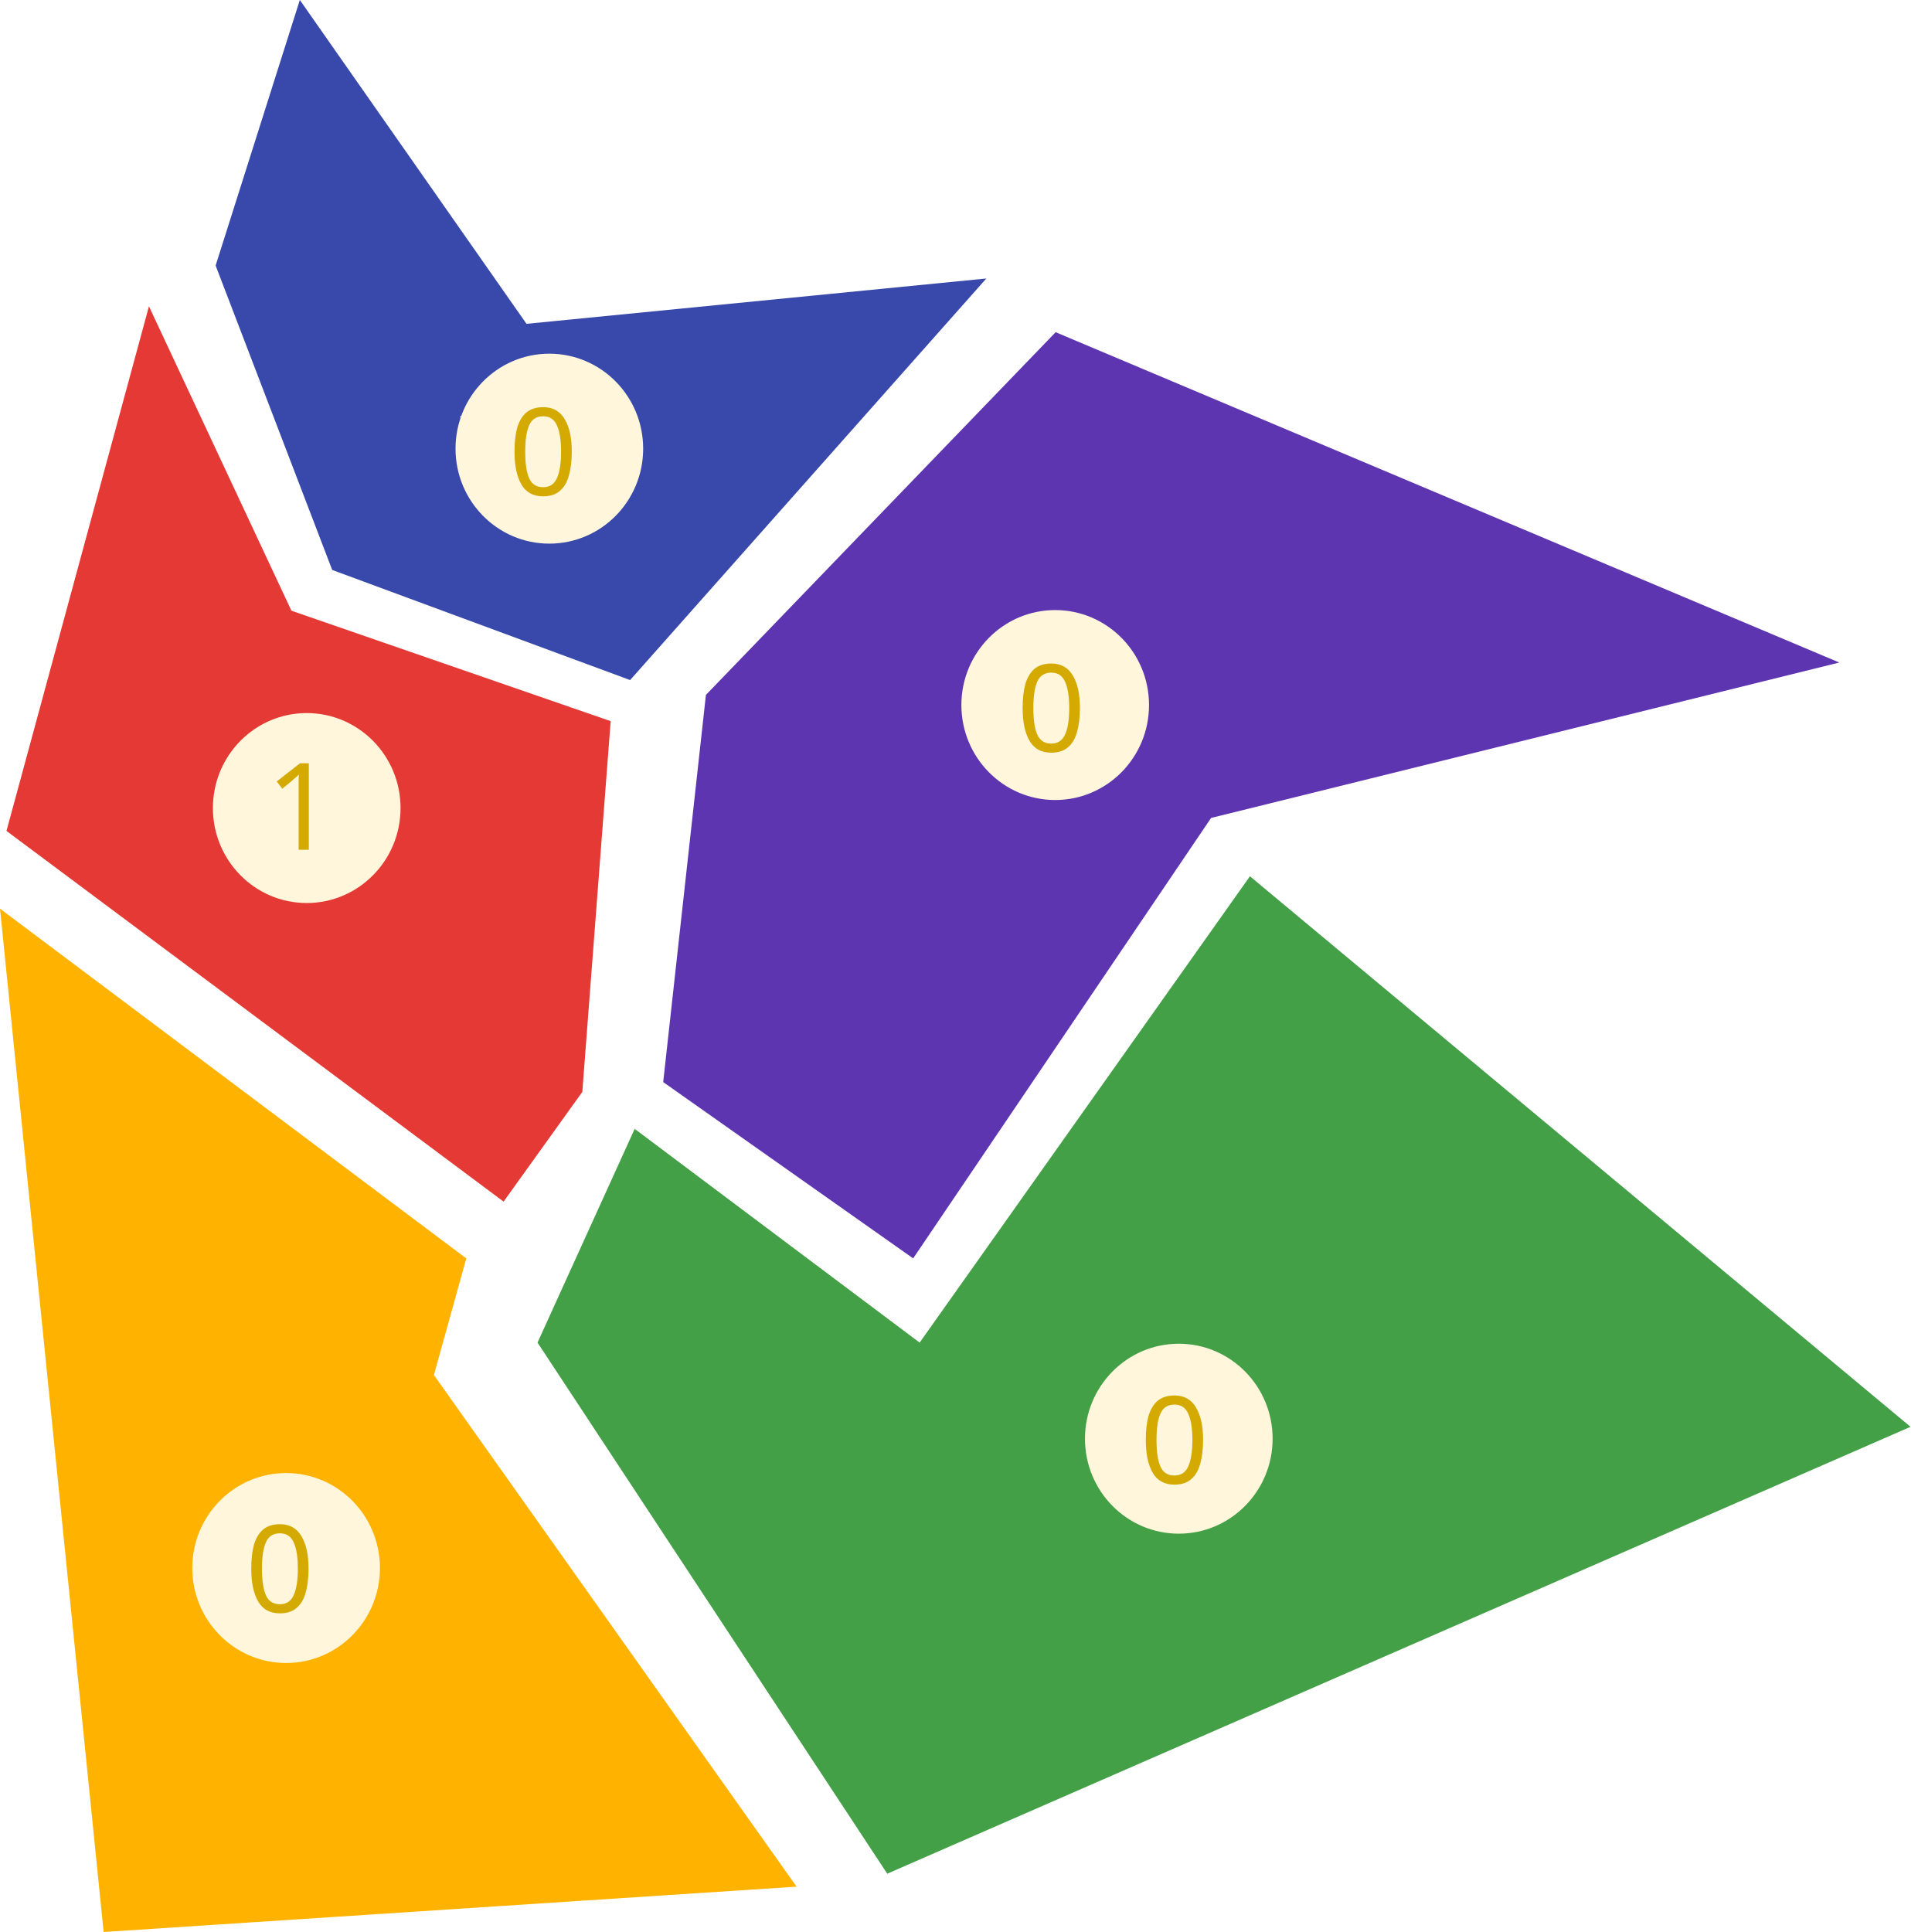
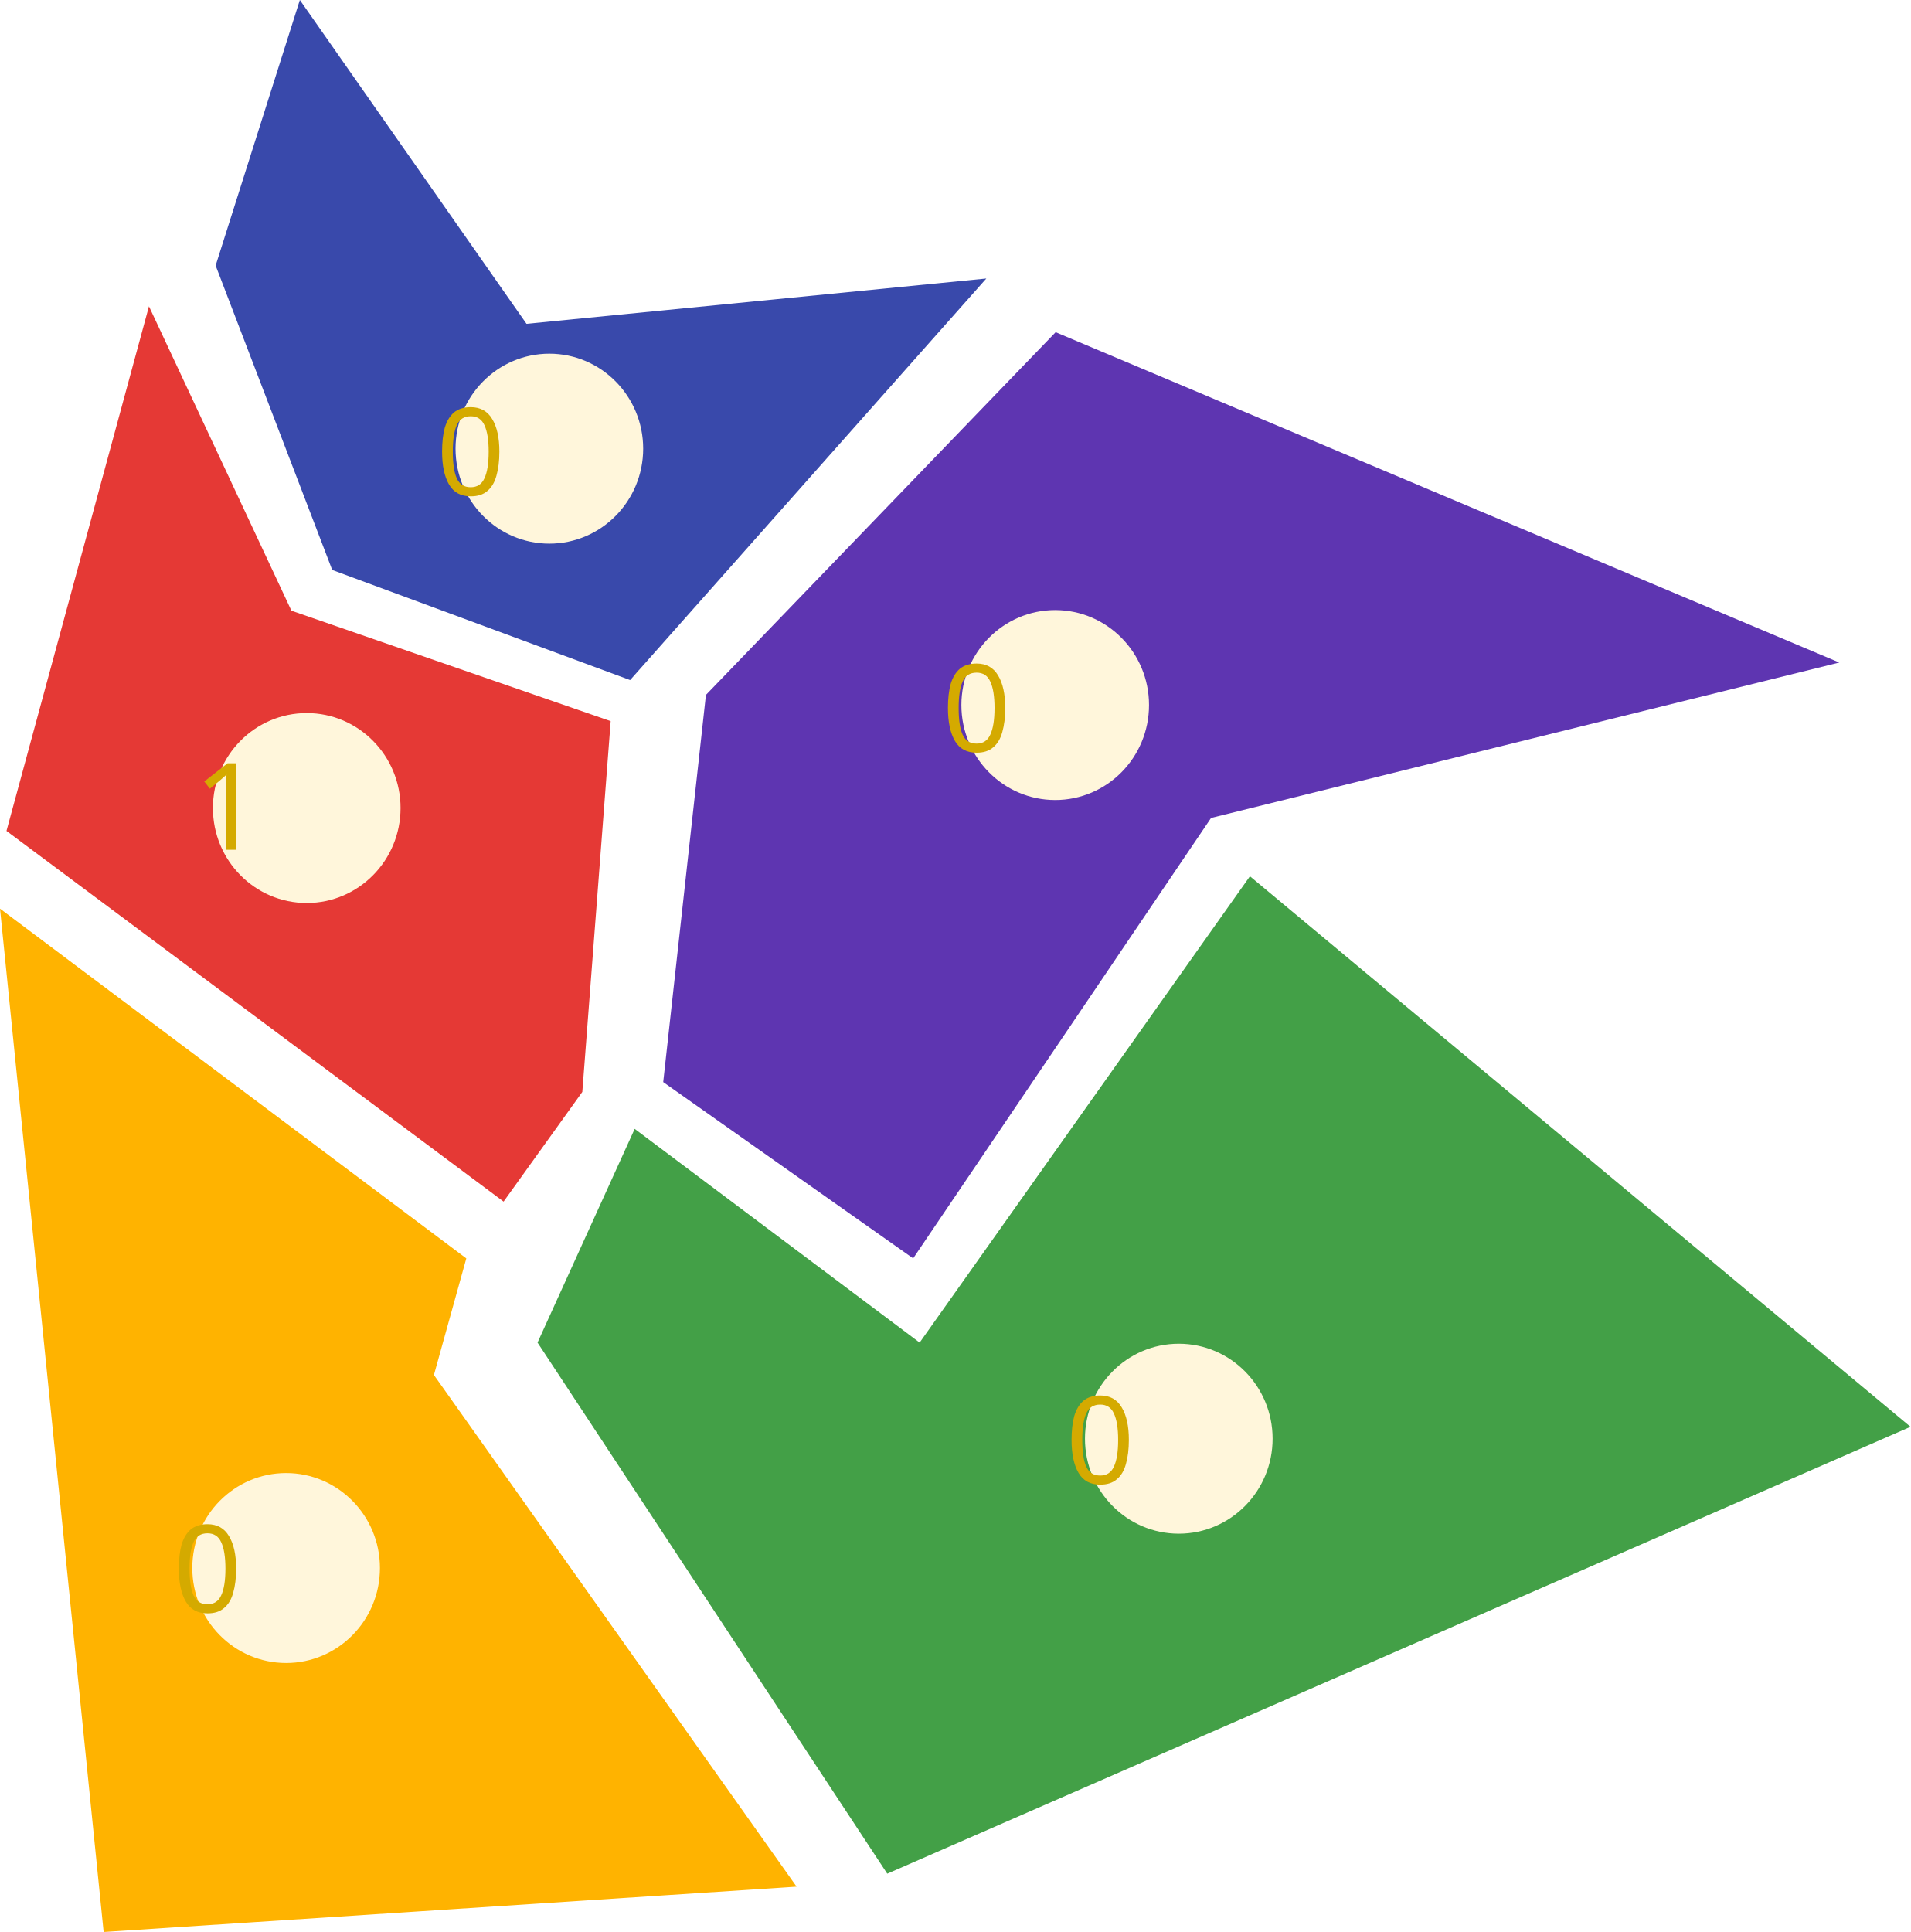
<svg xmlns="http://www.w3.org/2000/svg" id="svg8" version="1.1" viewBox="0 0 111.503 112.748" height="112.748mm" width="111.503mm">
  <defs id="defs2" />
  <g id="g179">
    <g id="layer1" transform="translate(-3.023811,-1.624414)">
      <path style="display:inline;fill:#43a047;fill-opacity:1;" d="m 75.973,52.762 -19.277,27.214 -16.631,-12.473 -5.67,12.473 20.411,30.994 59.72,-26.08 z" id="path4544" />
    </g>
    <ellipse ry="5.382" rx="5.315" cy="83.96" cx="68.797" id="path80" style="fill:#fff6db;fill-opacity:1;stroke:#fff6db;stroke-width:0.321;stroke-opacity:1"> </ellipse>
-     <text id="text117" y="86.564" x="66.526" style="font-style:normal;font-weight:normal;font-size:7.056px;line-height:1.25;font-family:sans-serif;letter-spacing:0px;word-spacing:0px;fill:#d4aa00;fill-opacity:1;stroke:none;stroke-width:0.265" xml:space="preserve">
-       <tspan style="fill:#d4aa00;stroke-width:0.265" y="86.564" x="66.526" id="tspan115-1">0</tspan>
+     <text id="text117" y="86.564" x="66.526" text-anchor="middle" style="font-style:normal;font-weight:normal;font-size:7.056px;line-height:1.25;font-family:sans-serif;letter-spacing:0px;word-spacing:0px;fill:#d4aa00;fill-opacity:1;stroke:none;stroke-width:0.265" xml:space="preserve">
+       <tspan style="fill:#d4aa00;stroke-width:0.265" y="86.564" x="68.797" id="tspan115-1">0</tspan>
    </text>
  </g>
  <g id="g172">
    <g id="layer2" transform="translate(-3.023811,-1.624414)">
      <path style="display:inline;fill:#ffb300;fill-opacity:1;" d="m 3.024,54.652 27.214,20.411 -1.89,6.804 21.167,29.86 -40.443,2.646 z" id="path4546" />
    </g>
    <ellipse ry="5.382" rx="5.315" cy="91.507" cx="16.698" id="path80-7" style="fill:#fff6db;fill-opacity:1;stroke:#fff6db;stroke-width:0.321;stroke-opacity:1"> </ellipse>
-     <text id="text117-6" y="94.076" x="14.322" style="font-style:normal;font-weight:normal;font-size:7.056px;line-height:1.25;font-family:sans-serif;letter-spacing:0px;word-spacing:0px;fill:#d4aa00;fill-opacity:1;stroke:none;stroke-width:0.265" xml:space="preserve">
-       <tspan style="fill:#d4aa00;stroke-width:0.265" y="94.076" x="14.322" id="tspan115-2">0</tspan>
+     <text id="text117-6" y="94.076" x="14.322" text-anchor="middle" style="font-style:normal;font-weight:normal;font-size:7.056px;line-height:1.25;font-family:sans-serif;letter-spacing:0px;word-spacing:0px;fill:#d4aa00;fill-opacity:1;stroke:none;stroke-width:0.265" xml:space="preserve">
+       <tspan style="fill:#d4aa00;stroke-width:0.265" y="94.076" x="16.698" id="tspan115-2">0</tspan>
    </text>
  </g>
  <g id="g193">
    <g id="layer3" transform="translate(-3.023811,-1.624414)">
      <path style="display:inline;fill:#e53935;fill-opacity:1;" d="m 11.717,19.5 -8.315,30.616 29.012,21.632 4.595,-6.402 1.655,-21.637 -18.632,-6.445 z" id="path4522" />
    </g>
    <ellipse ry="5.382" rx="5.315" cy="47.156" cx="17.901" id="path80-6" style="fill:#fff6db;fill-opacity:1;stroke:#fff6db;stroke-width:0.321;stroke-opacity:1"> </ellipse>
-     <text id="text117-9" y="49.591" x="15.524" style="font-style:normal;font-weight:normal;font-size:7.056px;line-height:1.25;font-family:sans-serif;letter-spacing:0px;word-spacing:0px;fill:#d4aa00;fill-opacity:1;stroke:none;stroke-width:0.265" xml:space="preserve">
-       <tspan style="fill:#d4aa00;stroke-width:0.265" y="49.591" x="15.524" id="tspan115-3">1</tspan>
+     <text id="text117-9" y="49.591" x="15.524" text-anchor="middle" style="font-style:normal;font-weight:normal;font-size:7.056px;line-height:1.25;font-family:sans-serif;letter-spacing:0px;word-spacing:0px;fill:#d4aa00;fill-opacity:1;stroke:none;stroke-width:0.265" xml:space="preserve">
+       <tspan style="fill:#d4aa00;stroke-width:0.265" y="49.591" x="17.901" id="tspan115-3">1</tspan>
    </text>
  </g>
  <g id="g186">
    <g id="layer4" transform="translate(-3.023811,-1.624414)">
      <path style="display:inline;fill:#5e35b1;fill-opacity:1;" d="m 41.73,64.773 2.493,-22.595 20.411,-21.167 45.735,19.277 -36.664,9.071 -17.387,25.702 z" id="path4526" />
    </g>
    <ellipse ry="5.382" rx="5.315" cy="41.145" cx="61.584" id="path80-3" style="fill:#fff6db;fill-opacity:1;stroke:#fff6db;stroke-width:0.321;stroke-opacity:1"> </ellipse>
-     <text id="text117-2" y="43.847" x="59.341" style="font-style:normal;font-weight:normal;font-size:7.056px;line-height:1.25;font-family:sans-serif;letter-spacing:0px;word-spacing:0px;fill:#d4aa00;fill-opacity:1;stroke:none;stroke-width:0.265" xml:space="preserve">
-       <tspan style="fill:#d4aa00;stroke-width:0.265" y="43.847" x="59.341" id="tspan115-4">0</tspan>
+     <text id="text117-2" y="43.847" x="59.341" text-anchor="middle" style="font-style:normal;font-weight:normal;font-size:7.056px;line-height:1.25;font-family:sans-serif;letter-spacing:0px;word-spacing:0px;fill:#d4aa00;fill-opacity:1;stroke:none;stroke-width:0.265" xml:space="preserve">
+       <tspan style="fill:#d4aa00;stroke-width:0.265" y="43.847" x="61.584" id="tspan115-4">0</tspan>
    </text>
  </g>
  <g id="g201">
    <g id="layer5" transform="translate(-3.023811,-88.62441)" style="display:inline">
      <path style="fill:#3949ab;fill-opacity:1;" d="m 15.608,104.121 6.804,17.765 17.387,6.426 20.789,-23.435 -26.836,2.646 -13.229,-18.899 z" id="path4524" />
      <path style="fill:#f8ffff;stroke:none;stroke-width:0.265px;stroke-linecap:butt;stroke-linejoin:miter;stroke-opacity:1;fill-opacity:1" d="m 29.86,112.926 3.213,5.481 6.426,-1.89 -0.189,-4.347 z" id="path4710" />
    </g>
    <ellipse ry="5.382" rx="5.315" cy="26.183" cx="32.061" id="path80-5" style="fill:#fff6db;fill-opacity:1;stroke:#fff6db;stroke-width:0.321;stroke-opacity:1"> </ellipse>
-     <text id="text117-0" y="28.885" x="29.685" style="font-style:normal;font-weight:normal;font-size:7.056px;line-height:1.25;font-family:sans-serif;letter-spacing:0px;word-spacing:0px;fill:#d4aa00;fill-opacity:1;stroke:none;stroke-width:0.265" xml:space="preserve">
-       <tspan style="fill:#d4aa00;stroke-width:0.265" y="28.885" x="29.685" id="tspan115-5">0</tspan>
+     <text id="text117-0" y="28.885" x="32.061" text-anchor="middle" style="font-style:normal;font-weight:normal;font-size:7.056px;line-height:1.25;font-family:sans-serif;letter-spacing:0px;word-spacing:0px;fill:#d4aa00;fill-opacity:1;stroke:none;stroke-width:0.265" xml:space="preserve">
+       <tspan style="fill:#d4aa00;stroke-width:0.265" y="28.885" x="32.061" id="tspan115-5">0</tspan>
    </text>
  </g>
</svg>
